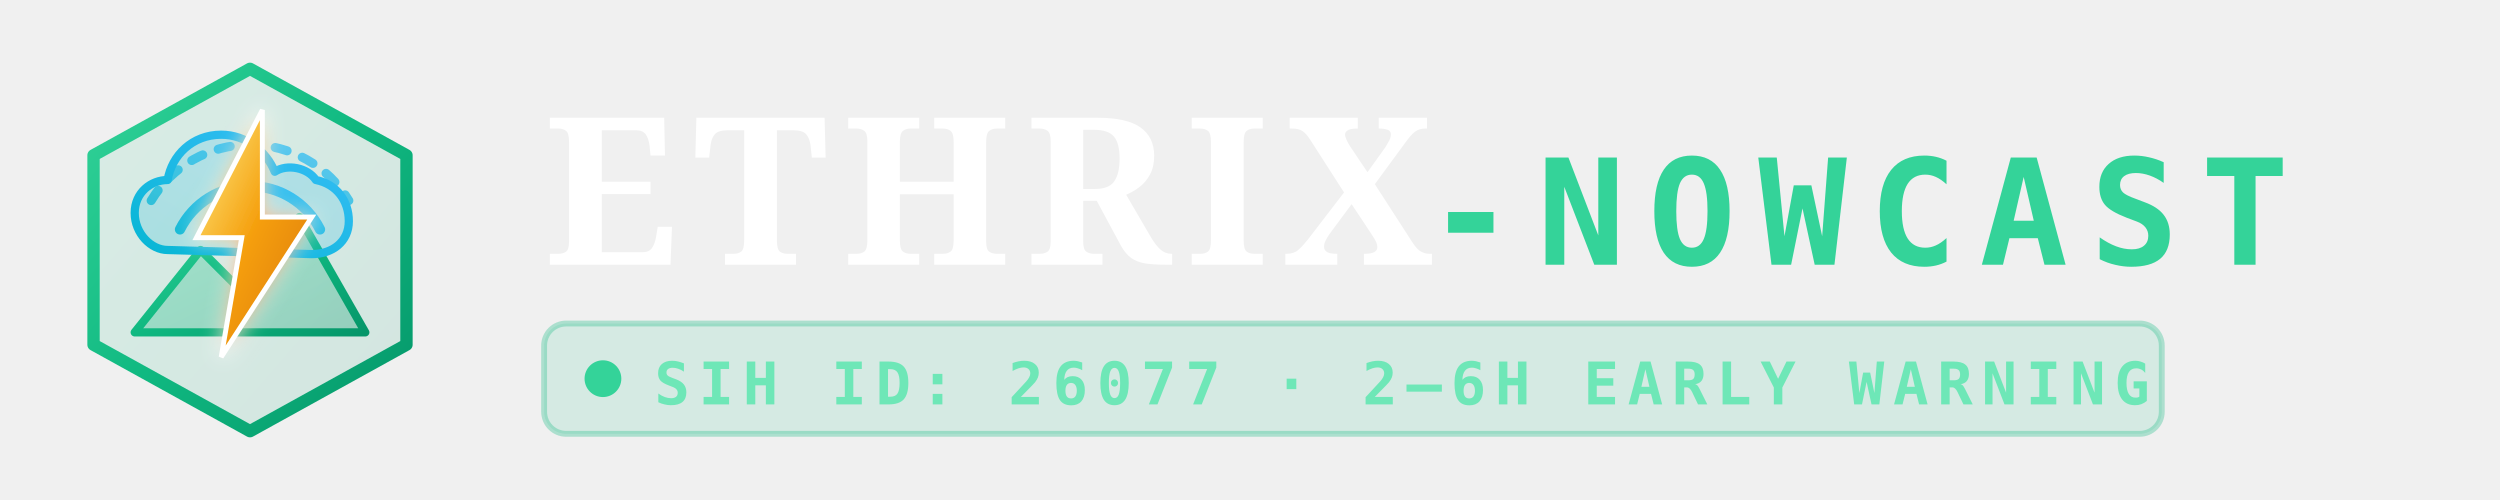
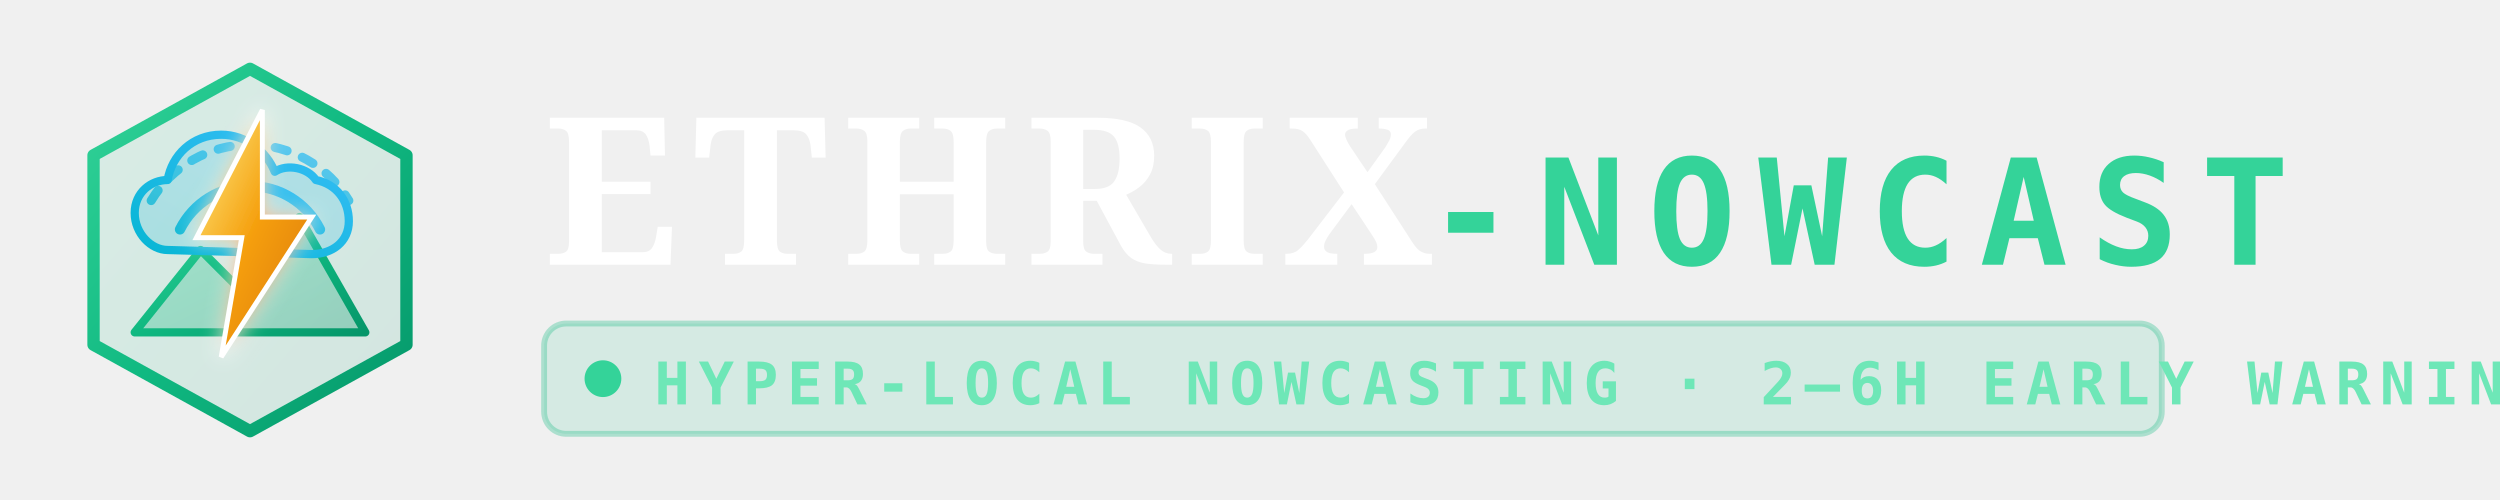
<svg xmlns="http://www.w3.org/2000/svg" viewBox="0 0 340 68" fill="none">
  <defs>
    <linearGradient id="full-emerald" x1="0%" y1="0%" x2="100%" y2="100%">
      <stop offset="0%" stop-color="#34d399" />
      <stop offset="50%" stop-color="#10b981" />
      <stop offset="100%" stop-color="#059669" />
    </linearGradient>
    <linearGradient id="full-cyan" x1="0%" y1="100%" x2="100%" y2="0%">
      <stop offset="0%" stop-color="#06b6d4" />
      <stop offset="100%" stop-color="#38bdf8" />
    </linearGradient>
    <linearGradient id="full-gold" x1="0%" y1="0%" x2="100%" y2="100%">
      <stop offset="0%" stop-color="#fef08a" />
      <stop offset="50%" stop-color="#f59e0b" />
      <stop offset="100%" stop-color="#d97706" />
    </linearGradient>
    <filter id="full-glow" x="-20%" y="-20%" width="140%" height="140%">
      <feGaussianBlur stdDeviation="2.5" result="blur" />
      <feComposite in="SourceGraphic" in2="blur" operator="over" />
    </filter>
  </defs>
  <g transform="translate(6, 6) scale(0.56)">
    <polygon points="50,6 88,27 88,73 50,94 12,73 12,27" fill="url(#full-emerald)" fill-opacity="0.12" stroke="url(#full-emerald)" stroke-width="3" stroke-linejoin="round" />
    <path d="M26,38 A28,28 0 0,1 74,38" fill="none" stroke="url(#full-cyan)" stroke-width="2.2" stroke-dasharray="3,4" stroke-linecap="round" opacity="0.75" />
    <path d="M33,45 A19,19 0 0,1 67,45" fill="none" stroke="url(#full-cyan)" stroke-width="2.5" stroke-linecap="round" opacity="0.9" />
    <path d="M22,70 L38,50 L48,60 L62,42 L78,70 Z" fill="url(#full-emerald)" fill-opacity="0.3" stroke="url(#full-emerald)" stroke-width="2" stroke-linejoin="round" />
    <path d="M30,50 C26,50 22,46 22,41 C22,36 26,33 30,33 C31,27 36,22 43,22 C49,22 54,26 56,31 C59,29 64,30 66,33 C71,34 74,38 74,43 C74,48 70,51 65,51 Z" fill="url(#full-cyan)" fill-opacity="0.22" stroke="url(#full-cyan)" stroke-width="2" stroke-linejoin="round" />
    <polygon points="53,16 37,47 48,47 43,76 65,42 53,42" fill="url(#full-gold)" stroke="#fff" stroke-width="1.2" filter="url(#full-glow)" />
  </g>
  <text x="74" y="36" font-family="'Cormorant Garamond', 'Cinzel', serif" font-size="28" font-weight="700" fill="#ffffff" letter-spacing="2">ETHRIX</text>
  <text x="194" y="36" font-family="'IBM Plex Mono', monospace" font-size="20" font-weight="700" fill="#34d399" letter-spacing="3">-NOWCAST</text>
  <rect x="74" y="44" width="220" height="15" rx="3" fill="#10b981" fill-opacity="0.12" stroke="#10b981" stroke-opacity="0.3" stroke-width="0.8" />
  <circle cx="82" cy="51.5" r="2.5" fill="#34d399" />
-   <text x="89" y="55" font-family="'IBM Plex Mono', monospace" font-size="8" font-weight="600" fill="#6ee7b7" letter-spacing="1.2">SIH ID: 26077 · 2–6H EARLY WARNING</text>
+   <text x="89" y="55" font-family="'IBM Plex Mono', monospace" font-size="8" font-weight="600" fill="#6ee7b7" letter-spacing="1.2">HYPER-LOCAL NOWCASTING · 2–6H EARLY WARNING</text>
</svg>
